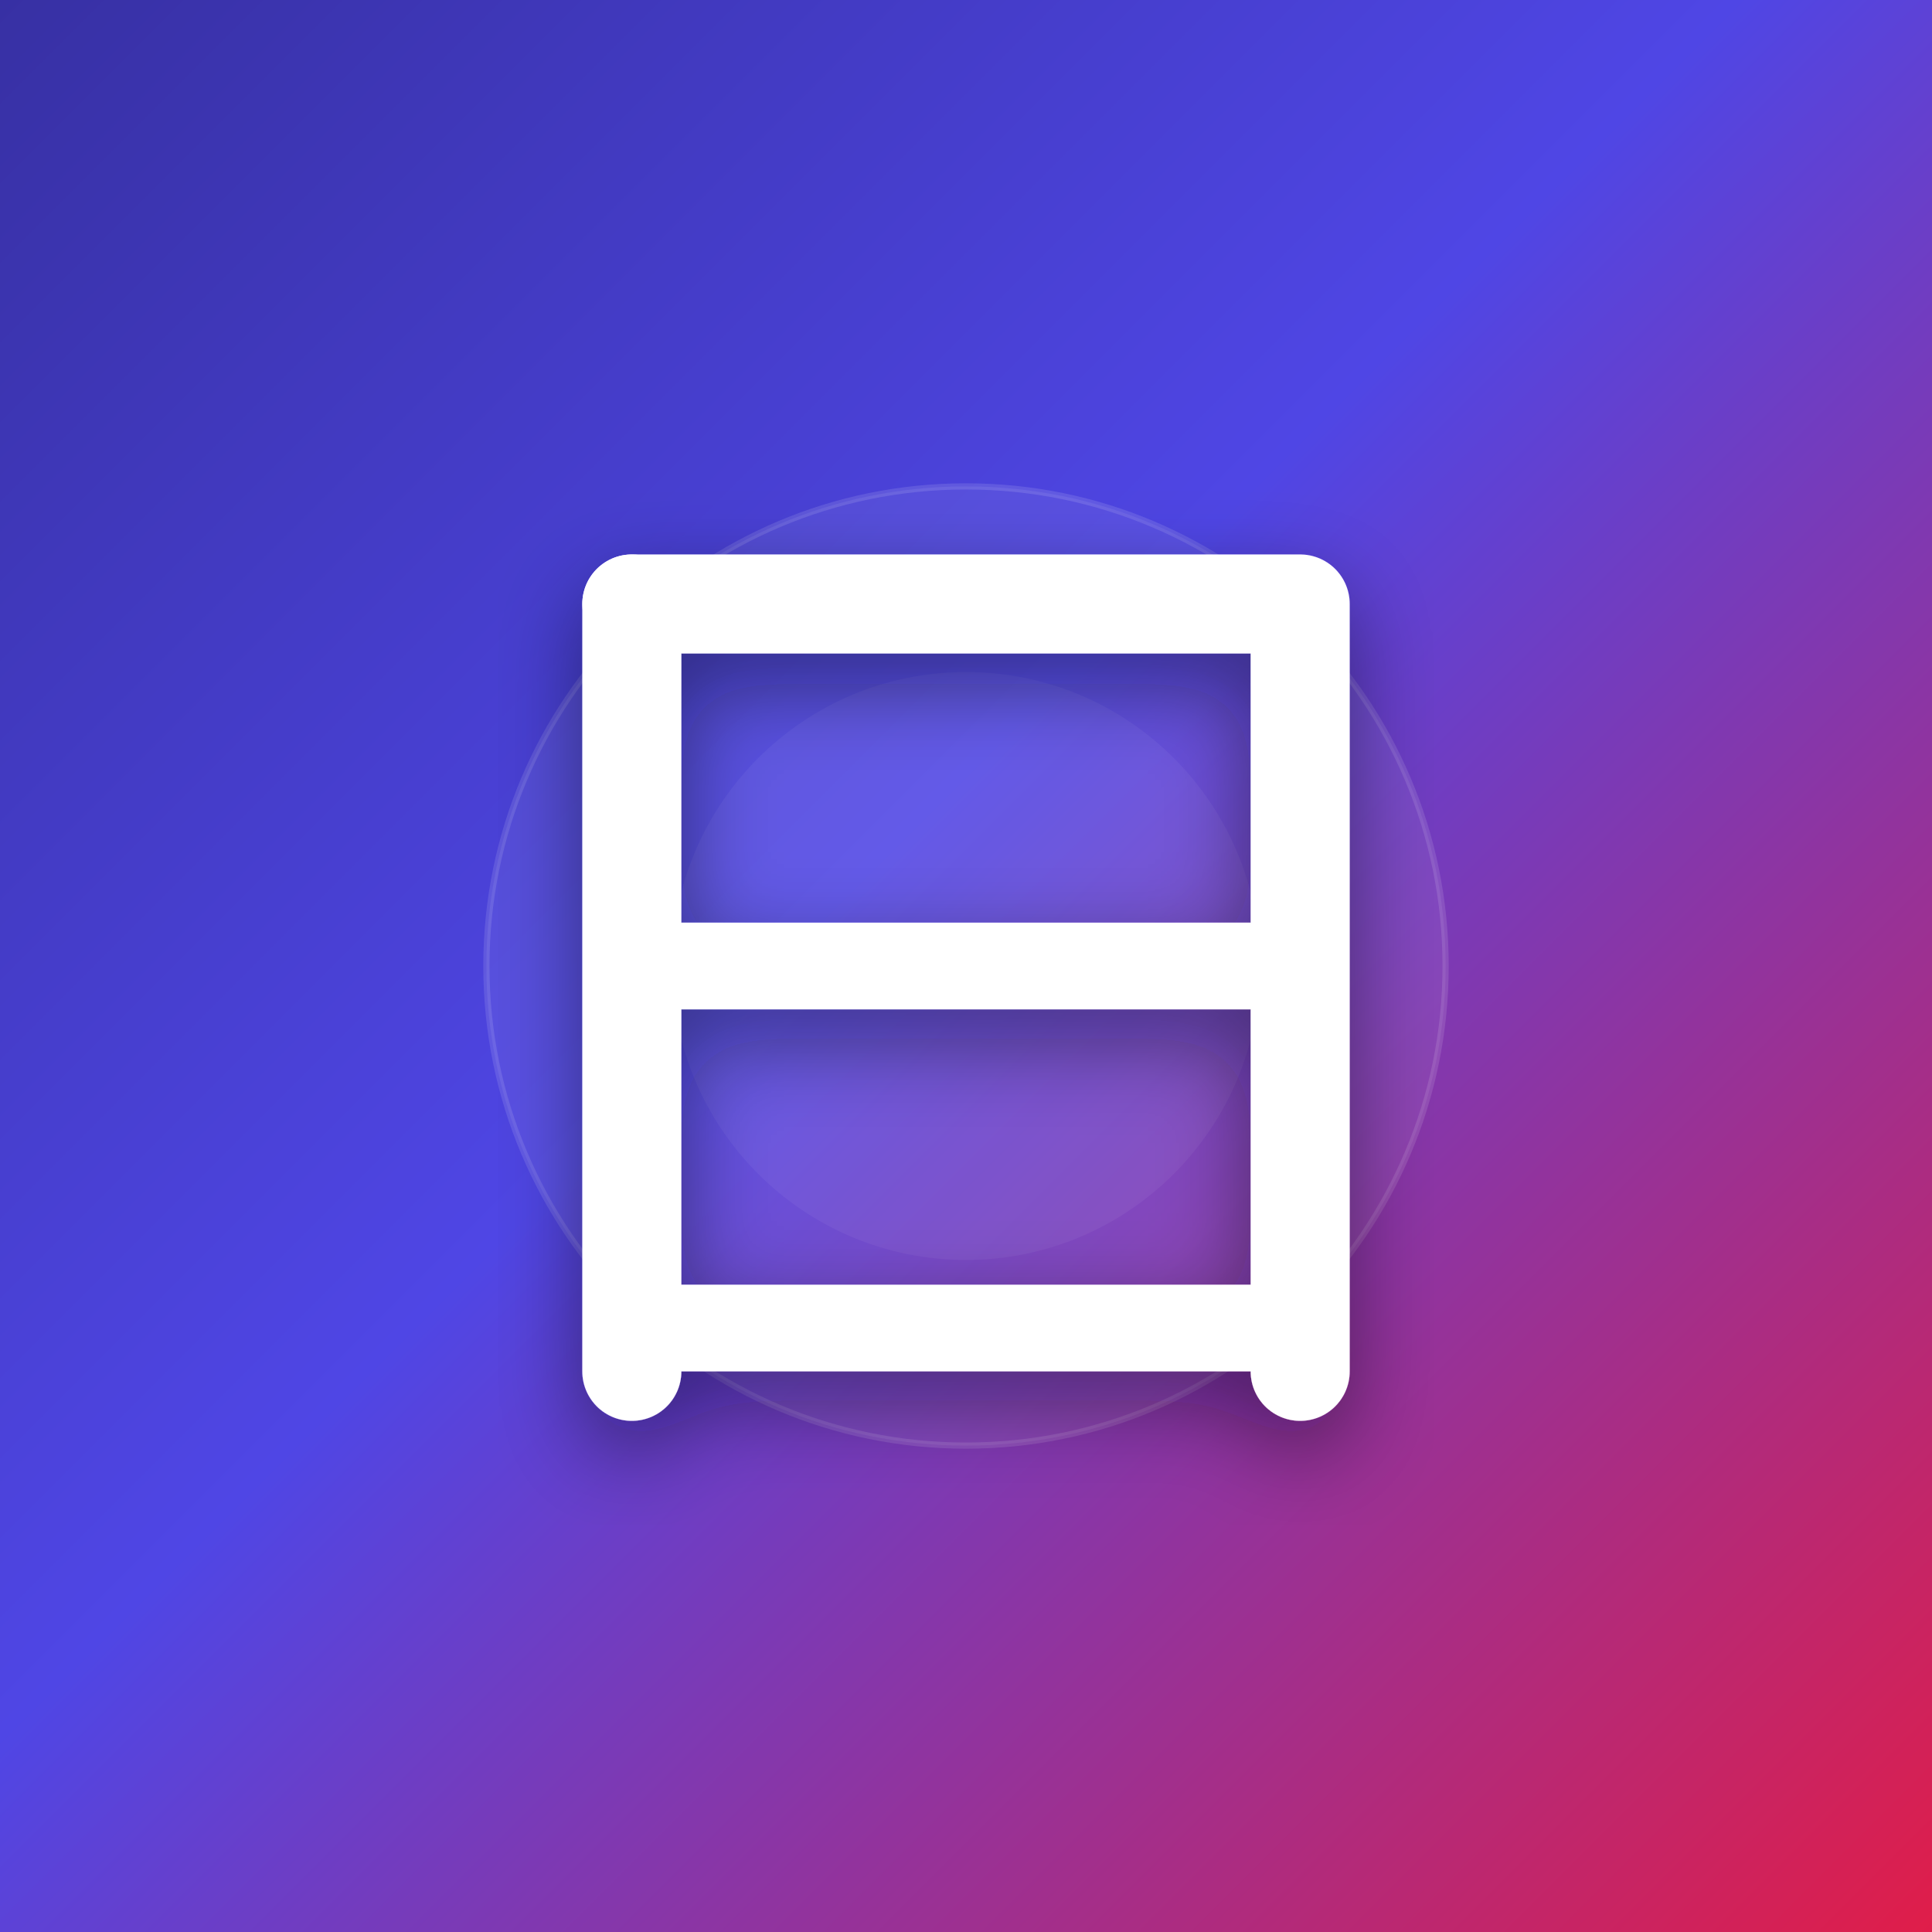
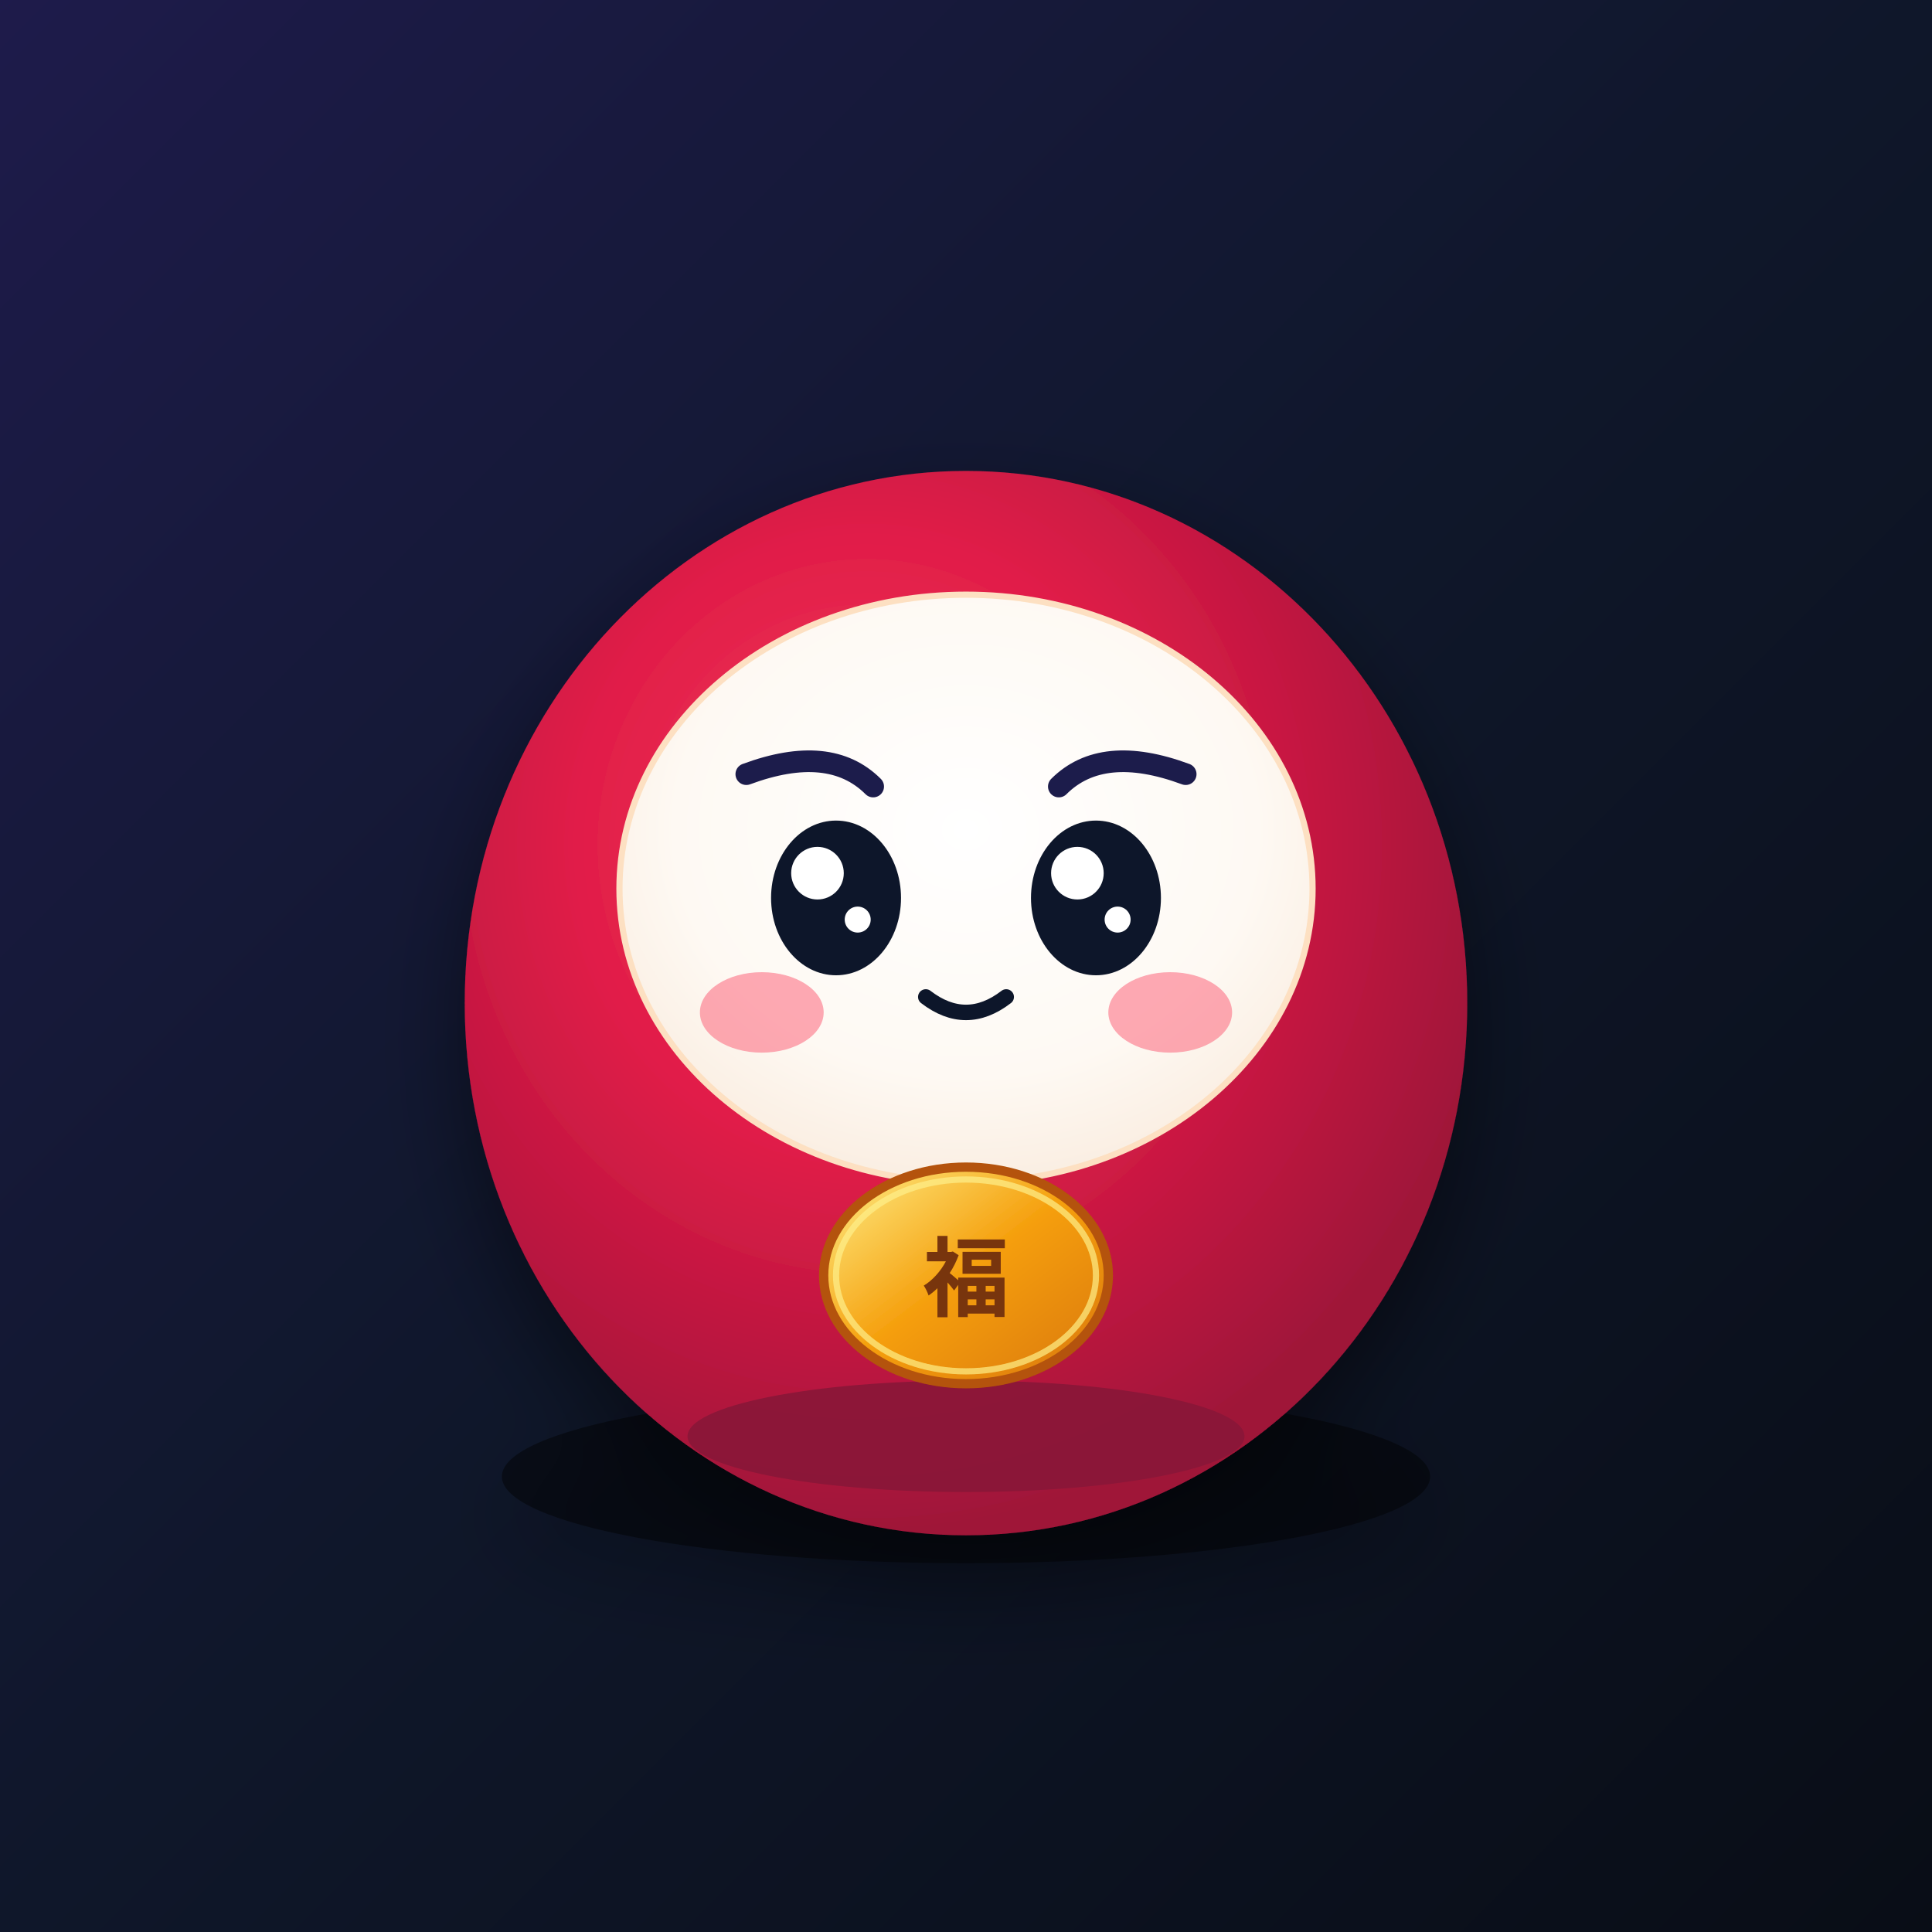
<svg xmlns="http://www.w3.org/2000/svg" width="512" height="512" viewBox="0 0 512 512">
  <defs>
    <linearGradient id="bgGrad" x1="0%" y1="0%" x2="100%" y2="100%">
-       <stop offset="0%" stop-color="#3730a3" />
-       <stop offset="45%" stop-color="#4f46e5" />
-       <stop offset="100%" stop-color="#e11d48" />
+       <stop offset="0%" stop-color="#1e1b4b" />
+       <stop offset="50%" stop-color="#0f172a" />
+       <stop offset="100%" stop-color="#090d16" />
+     </linearGradient>
+     <radialGradient id="darumaBody" cx="40%" cy="35%" r="65%">
+       <stop offset="0%" stop-color="#f43f5e" />
+       <stop offset="45%" stop-color="#e11d48" />
+       <stop offset="100%" stop-color="#9f1239" />
+     </radialGradient>
+     <radialGradient id="darumaFace" cx="50%" cy="40%" r="60%">
+       <stop offset="0%" stop-color="#ffffff" />
+       <stop offset="70%" stop-color="#fef9f3" />
+       <stop offset="100%" stop-color="#faeee2" />
+     </radialGradient>
+     <linearGradient id="goldCrest" x1="0%" y1="0%" x2="100%" y2="100%">
+       <stop offset="0%" stop-color="#fef08a" />
+       <stop offset="50%" stop-color="#f59e0b" />
+       <stop offset="100%" stop-color="#d97706" />
    </linearGradient>
    <filter id="shadow" x="-20%" y="-20%" width="140%" height="140%">
-       <feDropShadow dx="0" dy="10" stdDeviation="14" flood-color="#090d16" flood-opacity="0.45" />
+       <feDropShadow dx="0" dy="12" stdDeviation="14" flood-color="#000000" flood-opacity="0.45" />
    </filter>
  </defs>
-   <rect width="512" height="512" rx="0" fill="url(#bgGrad)" />
-   <g transform="translate(256 256) scale(0.82) translate(-256 -256)">
-     <circle cx="256" cy="256" r="155" fill="rgba(255,255,255,0.07)" stroke="rgba(255,255,255,0.12)" stroke-width="2" />
-     <circle cx="256" cy="256" r="95" fill="rgba(255,255,255,0.05)" />
-     <g filter="url(#shadow)">
-       <path d="M 148 139 L 148 387" stroke="#ffffff" stroke-width="32" stroke-linecap="round" stroke-linejoin="round" fill="none" />
-       <path d="M 148 139 L 364 139 L 364 387" stroke="#ffffff" stroke-width="32" stroke-linecap="round" stroke-linejoin="round" fill="none" />
-       <path d="M 148 256 L 364 256" stroke="#ffffff" stroke-width="28" stroke-linecap="round" stroke-linejoin="round" fill="none" />
-       <path d="M 148 373 L 364 373" stroke="#ffffff" stroke-width="28" stroke-linecap="round" stroke-linejoin="round" fill="none" />
-     </g>
+   <rect width="512" height="512" fill="url(#bgGrad)" />
+   <g transform="translate(256, 256) scale(0.82) translate(-256, -260)" filter="url(#shadow)">
+     <ellipse cx="256" cy="425" rx="150" ry="28" fill="rgba(0, 0, 0, 0.45)" />
+     <ellipse cx="256" cy="272" rx="162" ry="172" fill="url(#darumaBody)" />
+     <ellipse cx="256" cy="412" rx="90" ry="18" fill="#881337" opacity="0.9" />
+     <ellipse cx="256" cy="235" rx="112" ry="95" fill="url(#darumaFace)" stroke="#fde0c2" stroke-width="2" />
+     <ellipse cx="190" cy="275" rx="20" ry="13" fill="#fb7185" opacity="0.6" />
+     <ellipse cx="322" cy="275" rx="20" ry="13" fill="#fb7185" opacity="0.6" />
+     <path d="M 185 198 Q 212 188 226 202" fill="none" stroke="#1e1b4b" stroke-width="7" stroke-linecap="round" />
+     <path d="M 327 198 Q 300 188 286 202" fill="none" stroke="#1e1b4b" stroke-width="7" stroke-linecap="round" />
+     <ellipse cx="214" cy="238" rx="21" ry="25" fill="#0f172a" />
+     <circle cx="208" cy="230" r="8.5" fill="#ffffff" />
+     <circle cx="221" cy="245" r="4.2" fill="#ffffff" />
+     <ellipse cx="298" cy="238" rx="21" ry="25" fill="#0f172a" />
+     <circle cx="292" cy="230" r="8.5" fill="#ffffff" />
+     <circle cx="305" cy="245" r="4.2" fill="#ffffff" />
+     <path d="M 243 270 Q 256 280 269 270" fill="none" stroke="#0f172a" stroke-width="5" stroke-linecap="round" />
+     <ellipse cx="256" cy="360" rx="46" ry="35" fill="url(#goldCrest)" stroke="#b45309" stroke-width="3" />
+     <ellipse cx="256" cy="360" rx="42" ry="31" fill="none" stroke="#fef08a" stroke-width="2" opacity="0.7" />
+     <text x="256" y="371" font-family="'Noto Sans JP', 'Hiragino Sans', sans-serif" font-weight="900" font-size="28" fill="#78350f" text-anchor="middle">福</text>
  </g>
</svg>
